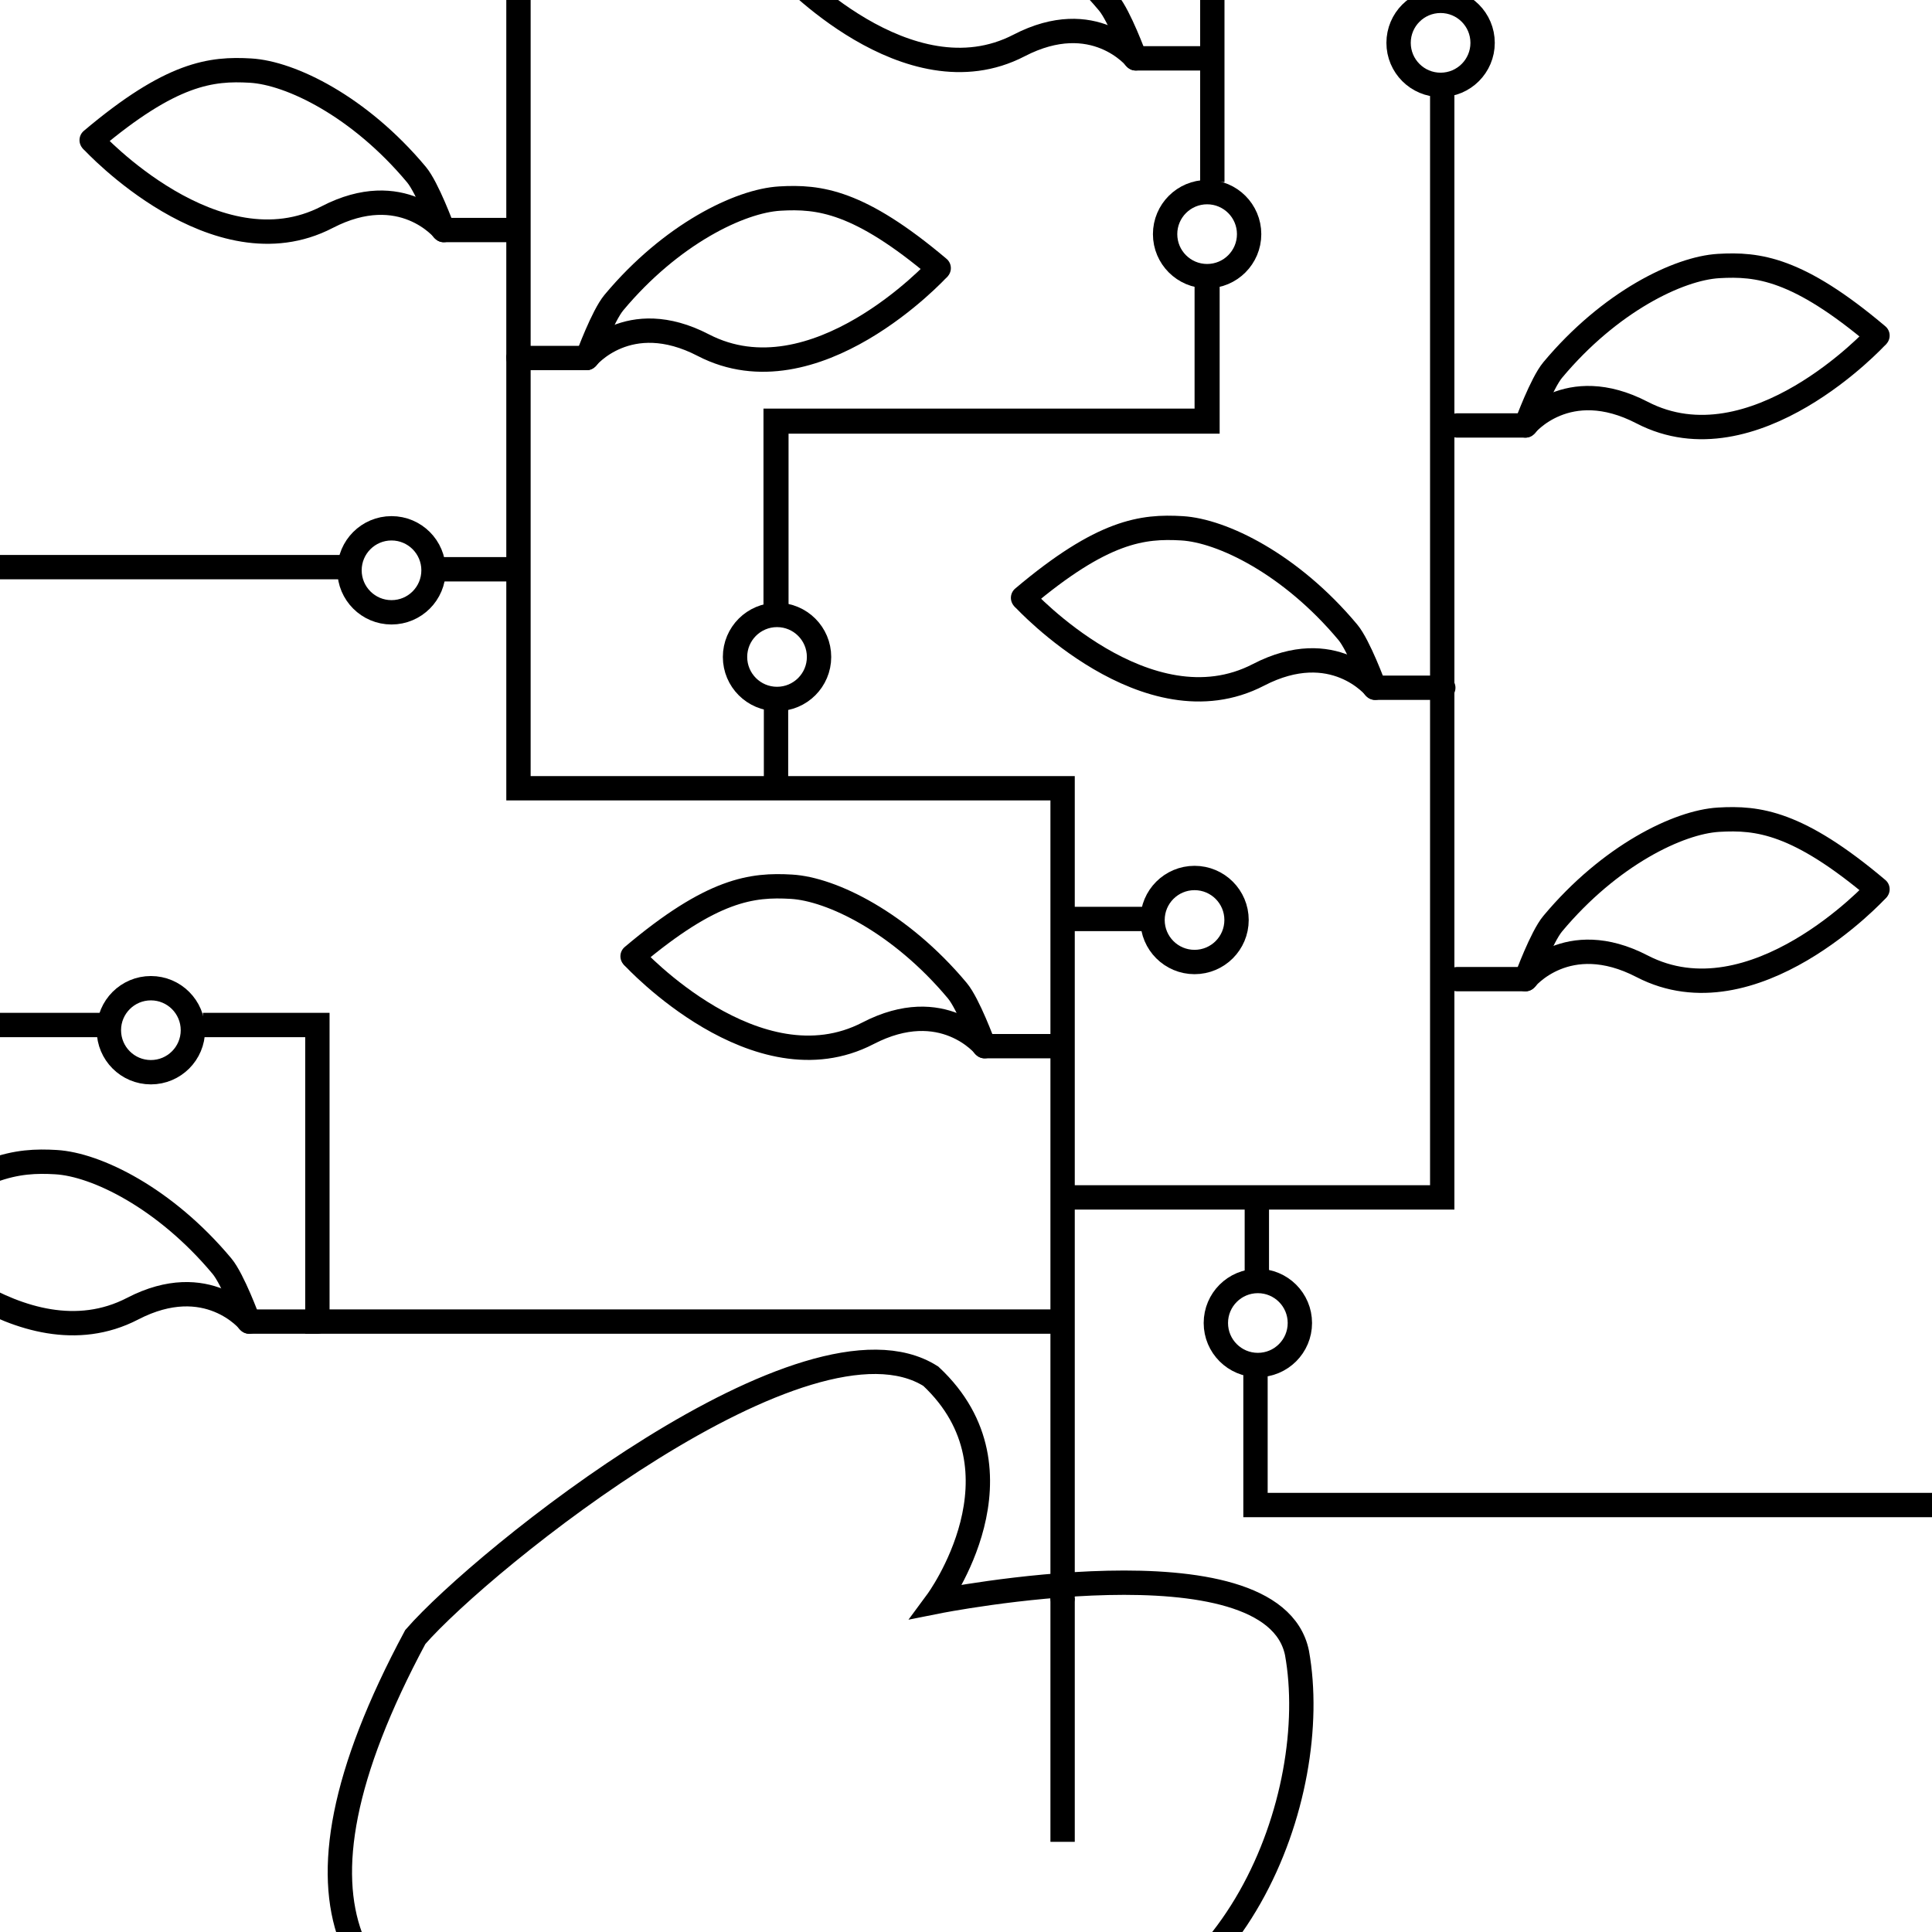
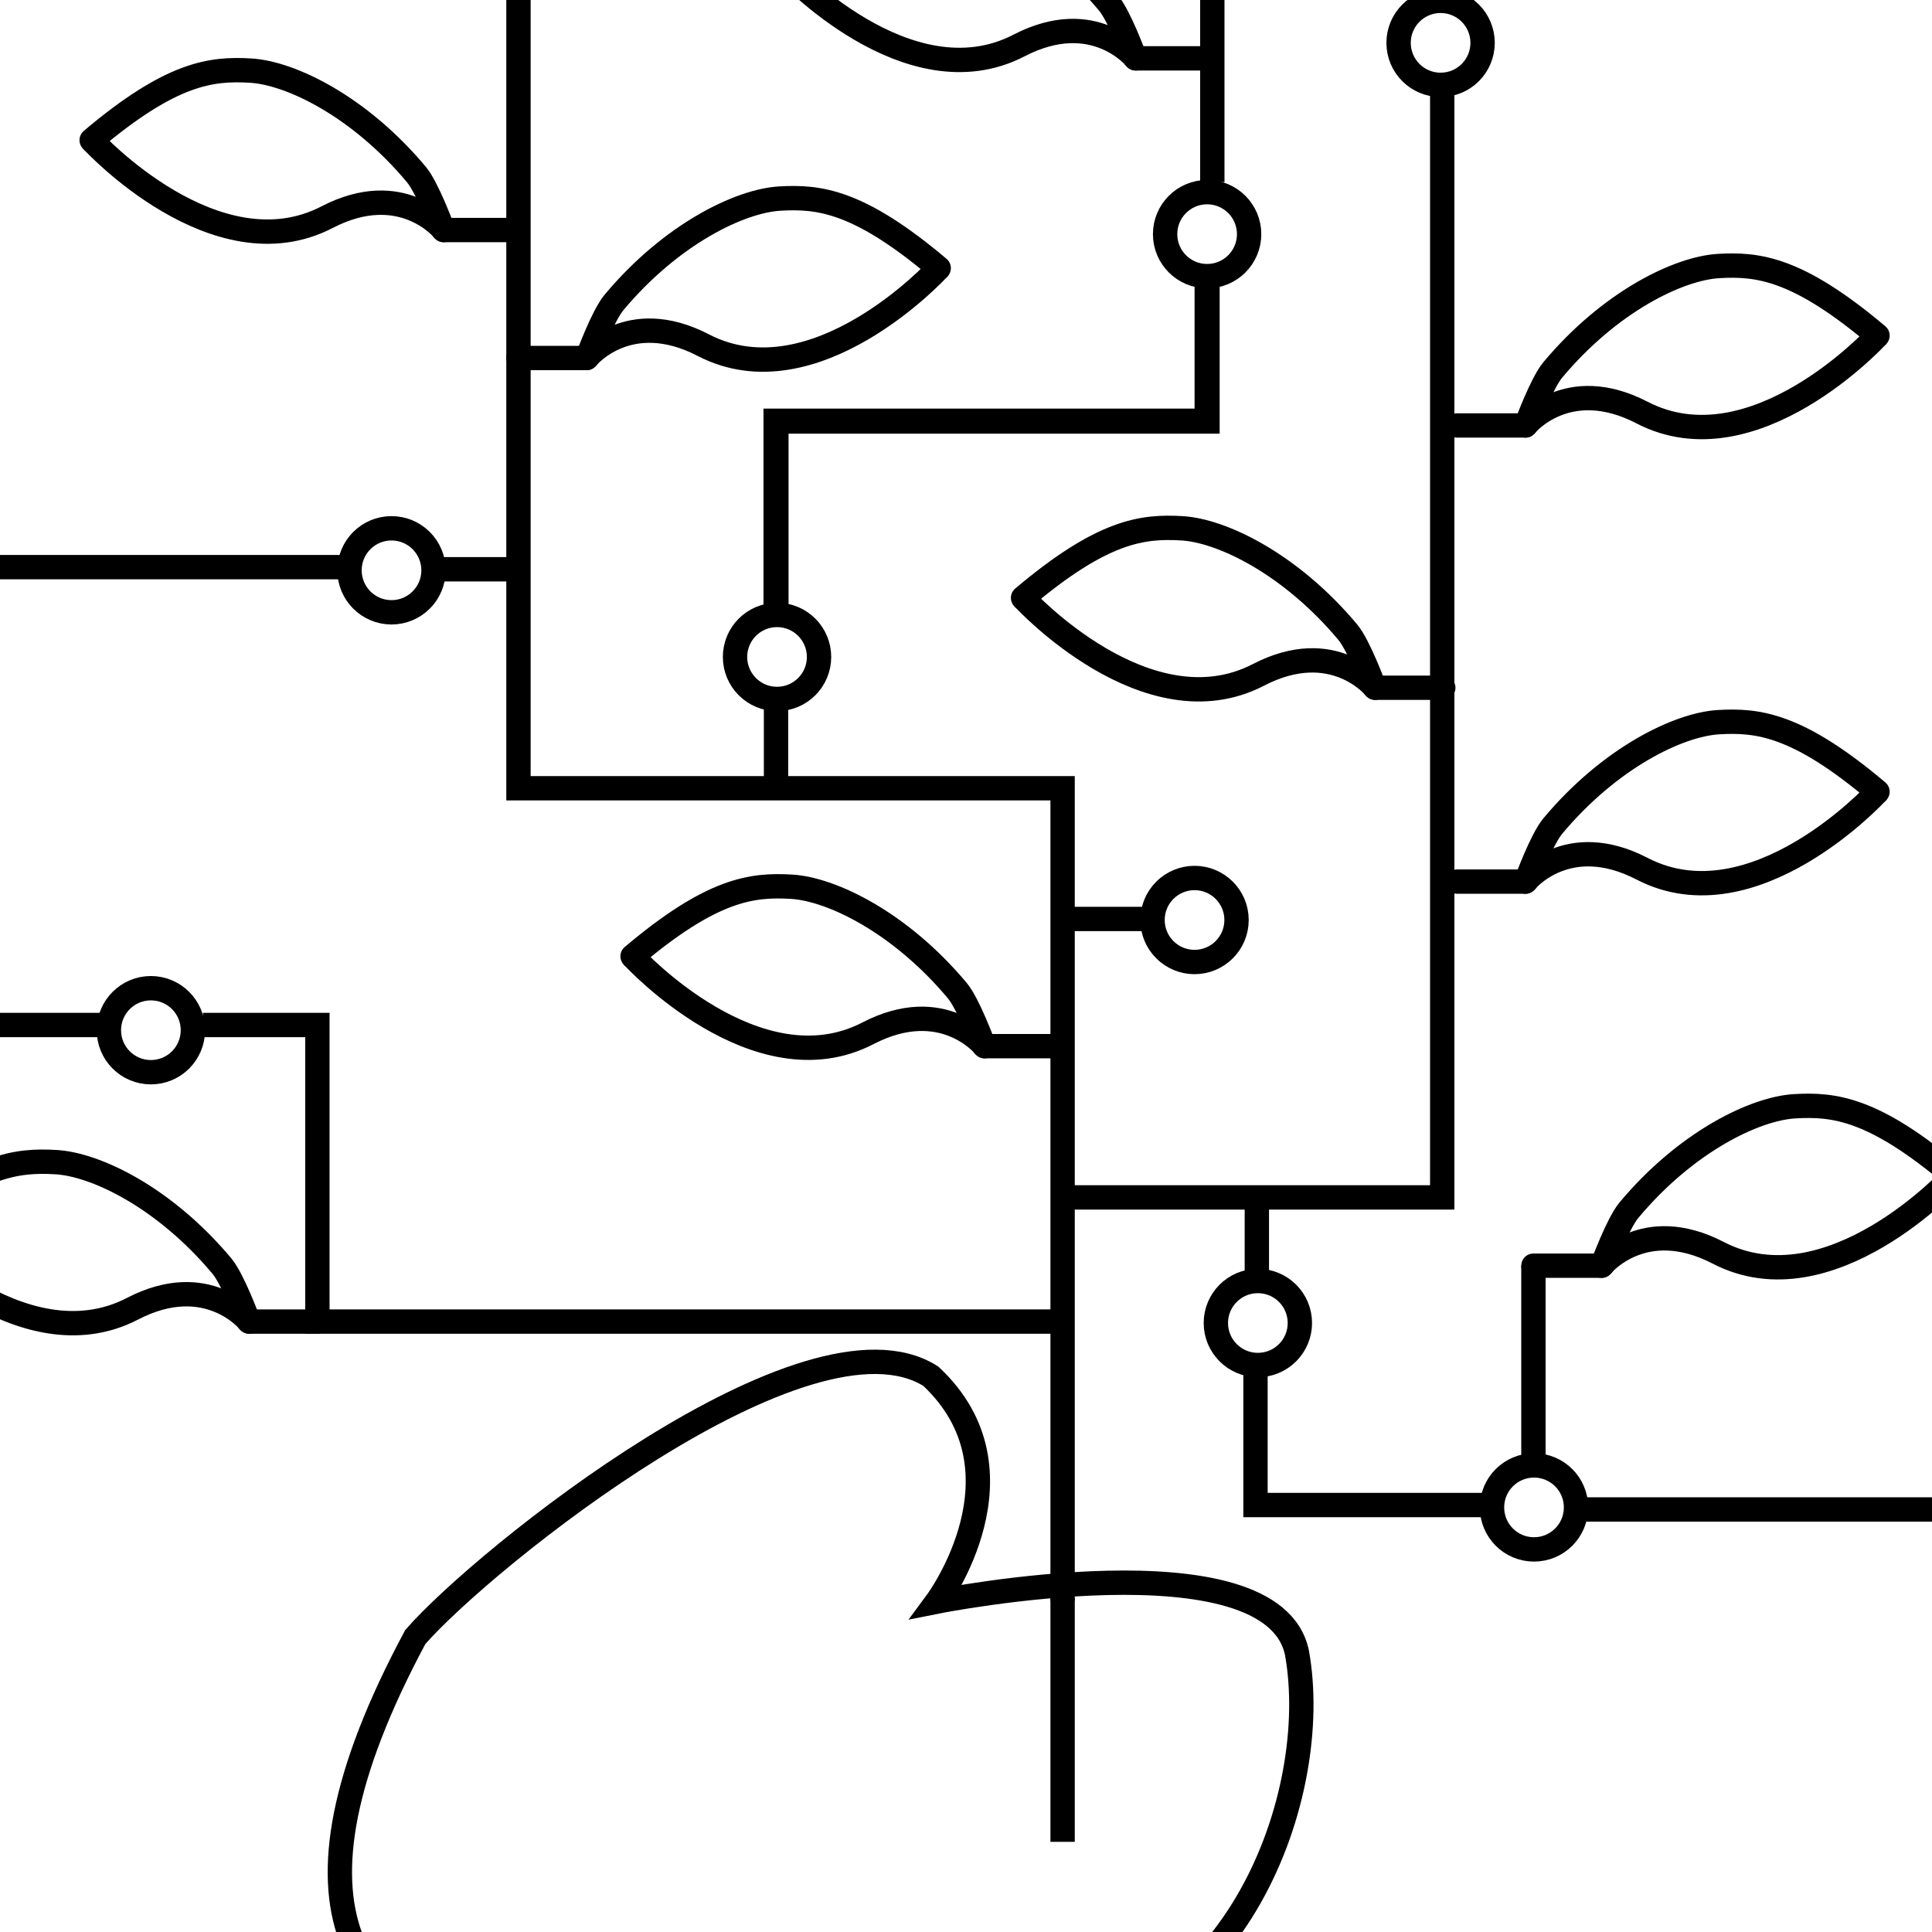
- <svg xmlns="http://www.w3.org/2000/svg" id="svg8" version="1.1" viewBox="0 0 300 300" height="300px" width="300px">
+ <svg xmlns="http://www.w3.org/2000/svg" width="300px" height="300px" viewBox="0 0 300 300" version="1.1" id="svg8">
  <defs id="defs2" />
  <g id="layer1">
-     <path style="fill:none;stroke:#000000;stroke-width:3.78;stroke-linecap:round;stroke-linejoin:miter;stroke-miterlimit:4;stroke-dasharray:none;stroke-opacity:1" d="M 165,248.155 V 122.4 H 80.508 V 55.592" id="path841" />
-     <path style="fill:none;stroke:#000000;stroke-width:3.78;stroke-linecap:round;stroke-linejoin:miter;stroke-miterlimit:4;stroke-dasharray:none;stroke-opacity:1" d="m 166.31,185.932 h 57.638 V 14.983" id="path843" />
-     <g style="stroke-width:3.78;stroke-miterlimit:4;stroke-dasharray:none" id="g851" transform="translate(17.63005,-37.4147)">
-       <path style="fill:none;stroke:#000000;stroke-width:3.78;stroke-linecap:round;stroke-linejoin:miter;stroke-miterlimit:4;stroke-dasharray:none;stroke-opacity:1" d="M 273.905,89.522 C 261.515,79.06 255.336,78.367 249.234,78.722 c -6.203,0.36 -16.888,5.527 -25.758,16.144 -1.727,2.066 -4.064,8.439 -4.064,8.439" id="path19" />
-       <path style="fill:none;stroke:#000000;stroke-width:3.78;stroke-linecap:round;stroke-linejoin:miter;stroke-miterlimit:4;stroke-dasharray:none;stroke-opacity:1" d="m 219.237,103.48 c 0,0 6.467,-8.039 18.114,-2 17.289,8.964 36.38,-11.783 36.38,-11.783" id="path21" />
-       <path style="fill:none;stroke:#000000;stroke-width:3.78;stroke-linecap:round;stroke-linejoin:miter;stroke-miterlimit:4;stroke-dasharray:none;stroke-opacity:1" d="M 219.237,103.48 H 208.653" id="path846" />
+     <path id="path841" d="M 165,248.155 V 122.4 H 80.508 V 55.592" style="fill:none;stroke:#000000;stroke-width:3.78;stroke-linecap:round;stroke-linejoin:miter;stroke-miterlimit:4;stroke-dasharray:none;stroke-opacity:1" />
+     <path id="path843" d="m 166.31,185.932 h 57.638 V 14.983" style="fill:none;stroke:#000000;stroke-width:3.78;stroke-linecap:round;stroke-linejoin:miter;stroke-miterlimit:4;stroke-dasharray:none;stroke-opacity:1" />
+     <g transform="translate(17.63005,-37.4147)" id="g851" style="stroke-width:3.78;stroke-miterlimit:4;stroke-dasharray:none">
+       <path id="path19" d="M 273.905,89.522 C 261.515,79.06 255.336,78.367 249.234,78.722 c -6.203,0.36 -16.888,5.527 -25.758,16.144 -1.727,2.066 -4.064,8.439 -4.064,8.439" style="fill:none;stroke:#000000;stroke-width:3.78;stroke-linecap:round;stroke-linejoin:miter;stroke-miterlimit:4;stroke-dasharray:none;stroke-opacity:1" />
+       <path id="path21" d="m 219.237,103.48 c 0,0 6.467,-8.039 18.114,-2 17.289,8.964 36.38,-11.783 36.38,-11.783" style="fill:none;stroke:#000000;stroke-width:3.78;stroke-linecap:round;stroke-linejoin:miter;stroke-miterlimit:4;stroke-dasharray:none;stroke-opacity:1" />
+       <path id="path846" d="M 219.237,103.48 H 208.653" style="fill:none;stroke:#000000;stroke-width:3.78;stroke-linecap:round;stroke-linejoin:miter;stroke-miterlimit:4;stroke-dasharray:none;stroke-opacity:1" />
    </g>
-     <g style="stroke-width:3.78;stroke-miterlimit:4;stroke-dasharray:none" transform="translate(17.63005,48.56052)" id="g871">
-       <path id="path865" d="M 273.905,89.522 C 261.515,79.06 255.336,78.367 249.234,78.722 c -6.203,0.36 -16.888,5.527 -25.758,16.144 -1.727,2.066 -4.064,8.439 -4.064,8.439" style="fill:none;stroke:#000000;stroke-width:3.78;stroke-linecap:round;stroke-linejoin:miter;stroke-miterlimit:4;stroke-dasharray:none;stroke-opacity:1" />
-       <path id="path867" d="m 219.237,103.48 c 0,0 6.467,-8.039 18.114,-2 17.289,8.964 36.38,-11.783 36.38,-11.783" style="fill:none;stroke:#000000;stroke-width:3.78;stroke-linecap:round;stroke-linejoin:miter;stroke-miterlimit:4;stroke-dasharray:none;stroke-opacity:1" />
-       <path id="path869" d="M 219.237,103.48 H 208.653" style="fill:none;stroke:#000000;stroke-width:3.78;stroke-linecap:round;stroke-linejoin:miter;stroke-miterlimit:4;stroke-dasharray:none;stroke-opacity:1" />
+     <g id="g871" transform="translate(17.63005,33.4148)" style="stroke-width:3.78;stroke-miterlimit:4;stroke-dasharray:none">
+       <path style="fill:none;stroke:#000000;stroke-width:3.78;stroke-linecap:round;stroke-linejoin:miter;stroke-miterlimit:4;stroke-dasharray:none;stroke-opacity:1" d="M 273.905,89.522 C 261.515,79.06 255.336,78.367 249.234,78.722 c -6.203,0.36 -16.888,5.527 -25.758,16.144 -1.727,2.066 -4.064,8.439 -4.064,8.439" id="path865" />
+       <path style="fill:none;stroke:#000000;stroke-width:3.78;stroke-linecap:round;stroke-linejoin:miter;stroke-miterlimit:4;stroke-dasharray:none;stroke-opacity:1" d="m 219.237,103.48 c 0,0 6.467,-8.039 18.114,-2 17.289,8.964 36.38,-11.783 36.38,-11.783" id="path867" />
+       <path style="fill:none;stroke:#000000;stroke-width:3.78;stroke-linecap:round;stroke-linejoin:miter;stroke-miterlimit:4;stroke-dasharray:none;stroke-opacity:1" d="M 219.237,103.48 H 208.653" id="path869" />
    </g>
-     <g style="stroke-width:3.78;stroke-miterlimit:4;stroke-dasharray:none" id="g879" transform="matrix(-1,0,0,1,432.7661,3.310405)">
-       <path style="fill:none;stroke:#000000;stroke-width:3.78;stroke-linecap:round;stroke-linejoin:miter;stroke-miterlimit:4;stroke-dasharray:none;stroke-opacity:1" d="M 273.905,89.522 C 261.515,79.06 255.336,78.367 249.234,78.722 c -6.203,0.36 -16.888,5.527 -25.758,16.144 -1.727,2.066 -4.064,8.439 -4.064,8.439" id="path873" />
-       <path style="fill:none;stroke:#000000;stroke-width:3.78;stroke-linecap:round;stroke-linejoin:miter;stroke-miterlimit:4;stroke-dasharray:none;stroke-opacity:1" d="m 219.237,103.48 c 0,0 6.467,-8.039 18.114,-2 17.289,8.964 36.38,-11.783 36.38,-11.783" id="path875" />
-       <path style="fill:none;stroke:#000000;stroke-width:3.78;stroke-linecap:round;stroke-linejoin:miter;stroke-miterlimit:4;stroke-dasharray:none;stroke-opacity:1" d="M 219.237,103.48 H 208.653" id="path877" />
+     <g transform="matrix(-1,0,0,1,432.7661,3.310405)" id="g879" style="stroke-width:3.78;stroke-miterlimit:4;stroke-dasharray:none">
+       <path id="path873" d="M 273.905,89.522 C 261.515,79.06 255.336,78.367 249.234,78.722 c -6.203,0.36 -16.888,5.527 -25.758,16.144 -1.727,2.066 -4.064,8.439 -4.064,8.439" style="fill:none;stroke:#000000;stroke-width:3.78;stroke-linecap:round;stroke-linejoin:miter;stroke-miterlimit:4;stroke-dasharray:none;stroke-opacity:1" />
+       <path id="path875" d="m 219.237,103.48 c 0,0 6.467,-8.039 18.114,-2 17.289,8.964 36.38,-11.783 36.38,-11.783" style="fill:none;stroke:#000000;stroke-width:3.78;stroke-linecap:round;stroke-linejoin:miter;stroke-miterlimit:4;stroke-dasharray:none;stroke-opacity:1" />
+       <path id="path877" d="M 219.237,103.48 H 208.653" style="fill:none;stroke:#000000;stroke-width:3.78;stroke-linecap:round;stroke-linejoin:miter;stroke-miterlimit:4;stroke-dasharray:none;stroke-opacity:1" />
    </g>
-     <ellipse ry="6.523" rx="6.523" cy="6.654" cx="223.695" id="path883" style="fill:none;stroke:#000000;stroke-width:3.78;stroke-linecap:round;stroke-miterlimit:4;stroke-dasharray:none;stroke-opacity:1" />
-     <path style="fill:none;stroke:#000000;stroke-width:3.78;stroke-linecap:round;stroke-linejoin:miter;stroke-miterlimit:4;stroke-dasharray:none;stroke-opacity:1" d="M 145.76,41.635 C 133.369,31.172 127.19,30.48 121.088,30.834 c -6.203,0.36 -16.888,5.527 -25.758,16.144 -1.727,2.066 -4.064,8.439 -4.064,8.439" id="path897" />
-     <path style="fill:none;stroke:#000000;stroke-width:3.78;stroke-linecap:round;stroke-linejoin:miter;stroke-miterlimit:4;stroke-dasharray:none;stroke-opacity:1" d="m 91.091,55.592 c 0,0 6.467,-8.039 18.114,-2 17.289,8.964 36.38,-11.783 36.38,-11.783" id="path899" />
-     <path style="fill:none;stroke:#000000;stroke-width:3.78;stroke-linecap:round;stroke-linejoin:miter;stroke-miterlimit:4;stroke-dasharray:none;stroke-opacity:1" d="M 91.091,55.592 H 80.508" id="path901" />
-     <g style="stroke-width:3.78;stroke-miterlimit:4;stroke-dasharray:none" transform="matrix(-1,0,0,1,372.1309,58.96805)" id="g923">
-       <path id="path917" d="M 273.905,89.522 C 261.515,79.06 255.336,78.367 249.234,78.722 c -6.203,0.36 -16.888,5.527 -25.758,16.144 -1.727,2.066 -4.064,8.439 -4.064,8.439" style="fill:none;stroke:#000000;stroke-width:3.78;stroke-linecap:round;stroke-linejoin:miter;stroke-miterlimit:4;stroke-dasharray:none;stroke-opacity:1" />
-       <path id="path919" d="m 219.237,103.48 c 0,0 6.467,-8.039 18.114,-2 17.289,8.964 36.38,-11.783 36.38,-11.783" style="fill:none;stroke:#000000;stroke-width:3.78;stroke-linecap:round;stroke-linejoin:miter;stroke-miterlimit:4;stroke-dasharray:none;stroke-opacity:1" />
-       <path id="path921" d="M 219.237,103.48 H 208.653" style="fill:none;stroke:#000000;stroke-width:3.78;stroke-linecap:round;stroke-linejoin:miter;stroke-miterlimit:4;stroke-dasharray:none;stroke-opacity:1" />
+     <ellipse style="fill:none;stroke:#000000;stroke-width:3.78;stroke-linecap:round;stroke-miterlimit:4;stroke-dasharray:none;stroke-opacity:1" id="path883" cx="223.695" cy="6.654" rx="6.523" ry="6.523" />
+     <path id="path897" d="M 145.76,41.635 C 133.369,31.172 127.19,30.48 121.088,30.834 c -6.203,0.36 -16.888,5.527 -25.758,16.144 -1.727,2.066 -4.064,8.439 -4.064,8.439" style="fill:none;stroke:#000000;stroke-width:3.78;stroke-linecap:round;stroke-linejoin:miter;stroke-miterlimit:4;stroke-dasharray:none;stroke-opacity:1" />
+     <path id="path899" d="m 91.091,55.592 c 0,0 6.467,-8.039 18.114,-2 17.289,8.964 36.38,-11.783 36.38,-11.783" style="fill:none;stroke:#000000;stroke-width:3.78;stroke-linecap:round;stroke-linejoin:miter;stroke-miterlimit:4;stroke-dasharray:none;stroke-opacity:1" />
+     <path id="path901" d="M 91.091,55.592 H 80.508" style="fill:none;stroke:#000000;stroke-width:3.78;stroke-linecap:round;stroke-linejoin:miter;stroke-miterlimit:4;stroke-dasharray:none;stroke-opacity:1" />
+     <g id="g923" transform="matrix(-1,0,0,1,372.1309,58.96805)" style="stroke-width:3.78;stroke-miterlimit:4;stroke-dasharray:none">
+       <path style="fill:none;stroke:#000000;stroke-width:3.78;stroke-linecap:round;stroke-linejoin:miter;stroke-miterlimit:4;stroke-dasharray:none;stroke-opacity:1" d="M 273.905,89.522 C 261.515,79.06 255.336,78.367 249.234,78.722 c -6.203,0.36 -16.888,5.527 -25.758,16.144 -1.727,2.066 -4.064,8.439 -4.064,8.439" id="path917" />
+       <path style="fill:none;stroke:#000000;stroke-width:3.78;stroke-linecap:round;stroke-linejoin:miter;stroke-miterlimit:4;stroke-dasharray:none;stroke-opacity:1" d="m 219.237,103.48 c 0,0 6.467,-8.039 18.114,-2 17.289,8.964 36.38,-11.783 36.38,-11.783" id="path919" />
+       <path style="fill:none;stroke:#000000;stroke-width:3.78;stroke-linecap:round;stroke-linejoin:miter;stroke-miterlimit:4;stroke-dasharray:none;stroke-opacity:1" d="M 219.237,103.48 H 208.653" id="path921" />
    </g>
-     <path id="path939" d="M 79.326,88.398 H 68.743" style="fill:none;stroke:#000000;stroke-width:3.78;stroke-linecap:round;stroke-linejoin:miter;stroke-miterlimit:4;stroke-dasharray:none;stroke-opacity:1" />
-     <ellipse style="fill:none;stroke:#000000;stroke-width:3.78;stroke-linecap:round;stroke-miterlimit:4;stroke-dasharray:none;stroke-opacity:1" id="ellipse950" cx="60.794" cy="88.557" rx="6.523" ry="6.523" />
-     <path id="path976" d="m 166.955,142.698 h 10.583" style="fill:none;stroke:#000000;stroke-width:3.78;stroke-linecap:round;stroke-linejoin:miter;stroke-miterlimit:4;stroke-dasharray:none;stroke-opacity:1" />
-     <ellipse transform="scale(-1,1)" style="fill:none;stroke:#000000;stroke-width:3.78;stroke-linecap:round;stroke-miterlimit:4;stroke-dasharray:none;stroke-opacity:1" id="ellipse978" cx="-185.487" cy="142.857" rx="6.523" ry="6.523" />
-     <g style="stroke-width:3.78;stroke-miterlimit:4;stroke-dasharray:none" transform="rotate(-90,101.7331,107.4995)" id="g996">
-       <path id="path990" d="m 88.69,126.266 h 10.583" style="fill:none;stroke:#000000;stroke-width:3.78;stroke-linecap:round;stroke-linejoin:miter;stroke-miterlimit:4;stroke-dasharray:none;stroke-opacity:1" />
-       <ellipse transform="scale(-1,1)" style="fill:none;stroke:#000000;stroke-width:3.78;stroke-linecap:round;stroke-miterlimit:4;stroke-dasharray:none;stroke-opacity:1" id="ellipse992" cx="-107.222" cy="126.424" rx="6.523" ry="6.523" />
+     <path style="fill:none;stroke:#000000;stroke-width:3.78;stroke-linecap:round;stroke-linejoin:miter;stroke-miterlimit:4;stroke-dasharray:none;stroke-opacity:1" d="M 79.326,88.398 H 68.743" id="path939" />
+     <ellipse ry="6.523" rx="6.523" cy="88.557" cx="60.794" id="ellipse950" style="fill:none;stroke:#000000;stroke-width:3.78;stroke-linecap:round;stroke-miterlimit:4;stroke-dasharray:none;stroke-opacity:1" />
+     <path style="fill:none;stroke:#000000;stroke-width:3.78;stroke-linecap:round;stroke-linejoin:miter;stroke-miterlimit:4;stroke-dasharray:none;stroke-opacity:1" d="m 166.955,142.698 h 10.583" id="path976" />
+     <ellipse ry="6.523" rx="6.523" cy="142.857" cx="-185.487" id="ellipse978" style="fill:none;stroke:#000000;stroke-width:3.78;stroke-linecap:round;stroke-miterlimit:4;stroke-dasharray:none;stroke-opacity:1" transform="scale(-1,1)" />
+     <g id="g996" transform="rotate(-90,101.7331,107.4995)" style="stroke-width:3.78;stroke-miterlimit:4;stroke-dasharray:none">
+       <path style="fill:none;stroke:#000000;stroke-width:3.78;stroke-linecap:round;stroke-linejoin:miter;stroke-miterlimit:4;stroke-dasharray:none;stroke-opacity:1" d="m 88.69,126.266 h 10.583" id="path990" />
+       <ellipse ry="6.523" rx="6.523" cy="126.424" cx="-107.222" id="ellipse992" style="fill:none;stroke:#000000;stroke-width:3.78;stroke-linecap:round;stroke-miterlimit:4;stroke-dasharray:none;stroke-opacity:1" transform="scale(-1,1)" />
    </g>
-     <g style="stroke-width:3.78;stroke-miterlimit:4;stroke-dasharray:none" id="g1013" transform="matrix(0,1,1,0,68.89627,98.21396)">
-       <path style="fill:none;stroke:#000000;stroke-width:3.78;stroke-linecap:round;stroke-linejoin:miter;stroke-miterlimit:4;stroke-dasharray:none;stroke-opacity:1" d="m 88.69,126.266 h 10.583" id="path1009" />
-       <ellipse ry="6.523" rx="6.523" cy="126.424" cx="-107.222" id="ellipse1011" style="fill:none;stroke:#000000;stroke-width:3.78;stroke-linecap:round;stroke-miterlimit:4;stroke-dasharray:none;stroke-opacity:1" transform="scale(-1,1)" />
+     <g transform="matrix(0,1,1,0,68.89627,98.21396)" id="g1013" style="stroke-width:3.78;stroke-miterlimit:4;stroke-dasharray:none">
+       <path id="path1009" d="m 88.69,126.266 h 10.583" style="fill:none;stroke:#000000;stroke-width:3.78;stroke-linecap:round;stroke-linejoin:miter;stroke-miterlimit:4;stroke-dasharray:none;stroke-opacity:1" />
+       <ellipse transform="scale(-1,1)" style="fill:none;stroke:#000000;stroke-width:3.78;stroke-linecap:round;stroke-miterlimit:4;stroke-dasharray:none;stroke-opacity:1" id="ellipse1011" cx="-107.222" cy="126.424" rx="6.523" ry="6.523" />
    </g>
-     <g id="g900" transform="matrix(3.263788,0,0,3.263788,-193.5958,-109.5918)" style="stroke-width:1.158;stroke-miterlimit:4;stroke-dasharray:none">
-       <path id="path894" d="m 103.894,109.776 c 0,0 4.568,-6.18 -0.292,-10.721 -5.854,-3.718 -21.309,8.71 -24.527,12.406 -14.164,26.398 17.37,20.158 29.128,19.368 9.909,-0.575 14.038,-11.848 12.819,-18.613 -1.161,-5.627 -17.128,-2.44 -17.128,-2.44 z" style="fill:none;stroke:#000000;stroke-width:1.158;stroke-linecap:butt;stroke-linejoin:miter;stroke-miterlimit:4;stroke-dasharray:none;stroke-opacity:1" />
+     <g style="stroke-width:1.158;stroke-miterlimit:4;stroke-dasharray:none" transform="matrix(3.263788,0,0,3.263788,-193.5958,-109.5918)" id="g900">
+       <path style="fill:none;stroke:#000000;stroke-width:1.158;stroke-linecap:butt;stroke-linejoin:miter;stroke-miterlimit:4;stroke-dasharray:none;stroke-opacity:1" d="m 103.894,109.776 c 0,0 4.568,-6.18 -0.292,-10.721 -5.854,-3.718 -21.309,8.71 -24.527,12.406 -14.164,26.398 17.37,20.158 29.128,19.368 9.909,-0.575 14.038,-11.848 12.819,-18.613 -1.161,-5.627 -17.128,-2.44 -17.128,-2.44 z" id="path894" />
    </g>
-     <path style="fill:none;stroke:#000000;stroke-width:3.78;stroke-linecap:butt;stroke-linejoin:miter;stroke-miterlimit:4;stroke-dasharray:none;stroke-opacity:1" d="m 165,248.155 v 37.844" id="path2063" />
-     <path id="path1478" d="m 194.952,212.621 v 21.079 h 134.091" style="fill:none;stroke:#000000;stroke-width:3.78;stroke-linecap:butt;stroke-linejoin:miter;stroke-miterlimit:4;stroke-dasharray:none;stroke-opacity:1" />
-     <path id="path1480" d="M 53.708,88.064 H -19.814" style="fill:none;stroke:#000000;stroke-width:3.78;stroke-linecap:butt;stroke-linejoin:miter;stroke-miterlimit:4;stroke-dasharray:none;stroke-opacity:1" />
-     <path id="path1482" d="m 80.508,55.592 v -67.711" style="fill:none;stroke:#000000;stroke-width:3.78;stroke-linecap:butt;stroke-linejoin:miter;stroke-opacity:1;stroke-miterlimit:4;stroke-dasharray:none" />
-     <g transform="matrix(-1,0,0,1,288.1393,-67.75901)" id="g879-3" style="stroke-width:3.78;stroke-miterlimit:4;stroke-dasharray:none">
-       <path id="path873-7" d="M 273.905,89.522 C 261.515,79.06 255.336,78.367 249.234,78.722 c -6.203,0.36 -16.888,5.527 -25.758,16.144 -1.727,2.066 -4.064,8.439 -4.064,8.439" style="fill:none;stroke:#000000;stroke-width:3.78;stroke-linecap:round;stroke-linejoin:miter;stroke-miterlimit:4;stroke-dasharray:none;stroke-opacity:1" />
-       <path id="path875-9" d="m 219.237,103.48 c 0,0 6.467,-8.039 18.114,-2 17.289,8.964 36.38,-11.783 36.38,-11.783" style="fill:none;stroke:#000000;stroke-width:3.78;stroke-linecap:round;stroke-linejoin:miter;stroke-miterlimit:4;stroke-dasharray:none;stroke-opacity:1" />
-       <path id="path877-0" d="M 219.237,103.48 H 208.653" style="fill:none;stroke:#000000;stroke-width:3.78;stroke-linecap:round;stroke-linejoin:miter;stroke-miterlimit:4;stroke-dasharray:none;stroke-opacity:1" />
+     <path id="path2063" d="m 165,248.155 v 37.844" style="fill:none;stroke:#000000;stroke-width:3.78;stroke-linecap:butt;stroke-linejoin:miter;stroke-miterlimit:4;stroke-dasharray:none;stroke-opacity:1" />
+     <path style="fill:none;stroke:#000000;stroke-width:3.78;stroke-linecap:butt;stroke-linejoin:miter;stroke-miterlimit:4;stroke-dasharray:none;stroke-opacity:1" d="m 194.952,212.621 v 21.079 l 38.397,0" id="path1478" />
+     <path style="fill:none;stroke:#000000;stroke-width:3.78;stroke-linecap:butt;stroke-linejoin:miter;stroke-miterlimit:4;stroke-dasharray:none;stroke-opacity:1" d="M 53.708,88.064 H -19.814" id="path1480" />
+     <path style="fill:none;stroke:#000000;stroke-width:3.78;stroke-linecap:butt;stroke-linejoin:miter;stroke-opacity:1;stroke-miterlimit:4;stroke-dasharray:none" d="m 80.508,55.592 v -67.711" id="path1482" />
+     <g style="stroke-width:3.78;stroke-miterlimit:4;stroke-dasharray:none" id="g879-3" transform="matrix(-1,0,0,1,288.1393,-67.75901)">
+       <path style="fill:none;stroke:#000000;stroke-width:3.78;stroke-linecap:round;stroke-linejoin:miter;stroke-miterlimit:4;stroke-dasharray:none;stroke-opacity:1" d="M 273.905,89.522 C 261.515,79.06 255.336,78.367 249.234,78.722 c -6.203,0.36 -16.888,5.527 -25.758,16.144 -1.727,2.066 -4.064,8.439 -4.064,8.439" id="path873-7" />
+       <path style="fill:none;stroke:#000000;stroke-width:3.78;stroke-linecap:round;stroke-linejoin:miter;stroke-miterlimit:4;stroke-dasharray:none;stroke-opacity:1" d="m 219.237,103.48 c 0,0 6.467,-8.039 18.114,-2 17.289,8.964 36.38,-11.783 36.38,-11.783" id="path875-9" />
+       <path style="fill:none;stroke:#000000;stroke-width:3.78;stroke-linecap:round;stroke-linejoin:miter;stroke-miterlimit:4;stroke-dasharray:none;stroke-opacity:1" d="M 219.237,103.48 H 208.653" id="path877-0" />
    </g>
-     <path id="path1510" d="M 163.202,205.214 H 49.284 V 159.162 H 31.509" style="fill:none;stroke:#000000;stroke-width:3.78;stroke-linecap:butt;stroke-linejoin:miter;stroke-opacity:1;stroke-miterlimit:4;stroke-dasharray:none" />
-     <ellipse ry="6.523" rx="6.523" cy="159.97" cx="23.43" id="ellipse950-6" style="fill:none;stroke:#000000;stroke-width:3.78;stroke-linecap:round;stroke-miterlimit:4;stroke-dasharray:none;stroke-opacity:1" />
-     <path id="path1527" d="M 15.735,159.162 H -15.774" style="fill:none;stroke:#000000;stroke-width:3.78;stroke-linecap:butt;stroke-linejoin:miter;stroke-opacity:1;stroke-miterlimit:4;stroke-dasharray:none" />
-     <g style="stroke-width:3.78;stroke-miterlimit:4;stroke-dasharray:none" id="g879-3-6" transform="matrix(-1,0,0,1,257.937,101.7347)">
-       <path style="fill:none;stroke:#000000;stroke-width:3.78;stroke-linecap:round;stroke-linejoin:miter;stroke-miterlimit:4;stroke-dasharray:none;stroke-opacity:1" d="M 273.905,89.522 C 261.515,79.06 255.336,78.367 249.234,78.722 c -6.203,0.36 -16.888,5.527 -25.758,16.144 -1.727,2.066 -4.064,8.439 -4.064,8.439" id="path873-7-2" />
-       <path style="fill:none;stroke:#000000;stroke-width:3.78;stroke-linecap:round;stroke-linejoin:miter;stroke-miterlimit:4;stroke-dasharray:none;stroke-opacity:1" d="m 219.237,103.48 c 0,0 6.467,-8.039 18.114,-2 17.289,8.964 36.38,-11.783 36.38,-11.783" id="path875-9-7" />
-       <path style="fill:none;stroke:#000000;stroke-width:3.78;stroke-linecap:round;stroke-linejoin:miter;stroke-miterlimit:4;stroke-dasharray:none;stroke-opacity:1" d="M 219.237,103.48 H 208.653" id="path877-0-0" />
+     <path style="fill:none;stroke:#000000;stroke-width:3.78;stroke-linecap:butt;stroke-linejoin:miter;stroke-opacity:1;stroke-miterlimit:4;stroke-dasharray:none" d="M 163.202,205.214 H 49.284 V 159.162 H 31.509" id="path1510" />
+     <ellipse style="fill:none;stroke:#000000;stroke-width:3.78;stroke-linecap:round;stroke-miterlimit:4;stroke-dasharray:none;stroke-opacity:1" id="ellipse950-6" cx="23.43" cy="159.97" rx="6.523" ry="6.523" />
+     <path style="fill:none;stroke:#000000;stroke-width:3.78;stroke-linecap:butt;stroke-linejoin:miter;stroke-opacity:1;stroke-miterlimit:4;stroke-dasharray:none" d="M 15.735,159.162 H -15.774" id="path1527" />
+     <g transform="matrix(-1,0,0,1,257.937,101.7347)" id="g879-3-6" style="stroke-width:3.78;stroke-miterlimit:4;stroke-dasharray:none">
+       <path id="path873-7-2" d="M 273.905,89.522 C 261.515,79.06 255.336,78.367 249.234,78.722 c -6.203,0.36 -16.888,5.527 -25.758,16.144 -1.727,2.066 -4.064,8.439 -4.064,8.439" style="fill:none;stroke:#000000;stroke-width:3.78;stroke-linecap:round;stroke-linejoin:miter;stroke-miterlimit:4;stroke-dasharray:none;stroke-opacity:1" />
+       <path id="path875-9-7" d="m 219.237,103.48 c 0,0 6.467,-8.039 18.114,-2 17.289,8.964 36.38,-11.783 36.38,-11.783" style="fill:none;stroke:#000000;stroke-width:3.78;stroke-linecap:round;stroke-linejoin:miter;stroke-miterlimit:4;stroke-dasharray:none;stroke-opacity:1" />
+       <path id="path877-0-0" d="M 219.237,103.48 H 208.653" style="fill:none;stroke:#000000;stroke-width:3.78;stroke-linecap:round;stroke-linejoin:miter;stroke-miterlimit:4;stroke-dasharray:none;stroke-opacity:1" />
    </g>
-     <path id="path1553" d="M 120.499,95.94 V 65.394 h 66.941 v -20.957" style="fill:none;stroke:#000000;stroke-width:3.893;stroke-linecap:butt;stroke-linejoin:miter;stroke-miterlimit:4;stroke-dasharray:none;stroke-opacity:1" />
-     <ellipse style="fill:none;stroke:#000000;stroke-width:3.78;stroke-linecap:round;stroke-miterlimit:4;stroke-dasharray:none;stroke-opacity:1" id="path883-9" cx="187.44" cy="36.357" rx="6.523" ry="6.523" />
-     <path id="path1570" d="M 188.248,28.278 V -8.079" style="fill:none;stroke:#000000;stroke-width:3.78;stroke-linecap:butt;stroke-linejoin:miter;stroke-opacity:1;stroke-miterlimit:4;stroke-dasharray:none" />
-     <g transform="matrix(-1,0,0,1,395.594,-94.4207)" id="g879-1" style="stroke-width:3.78;stroke-miterlimit:4;stroke-dasharray:none">
-       <path id="path873-72" d="M 273.905,89.522 C 261.515,79.06 255.336,78.367 249.234,78.722 c -6.203,0.36 -16.888,5.527 -25.758,16.144 -1.727,2.066 -4.064,8.439 -4.064,8.439" style="fill:none;stroke:#000000;stroke-width:3.78;stroke-linecap:round;stroke-linejoin:miter;stroke-miterlimit:4;stroke-dasharray:none;stroke-opacity:1" />
-       <path id="path875-3" d="m 219.237,103.48 c 0,0 6.467,-8.039 18.114,-2 17.289,8.964 36.38,-11.783 36.38,-11.783" style="fill:none;stroke:#000000;stroke-width:3.78;stroke-linecap:round;stroke-linejoin:miter;stroke-miterlimit:4;stroke-dasharray:none;stroke-opacity:1" />
-       <path id="path877-6" d="M 219.237,103.48 H 208.653" style="fill:none;stroke:#000000;stroke-width:3.78;stroke-linecap:round;stroke-linejoin:miter;stroke-miterlimit:4;stroke-dasharray:none;stroke-opacity:1" />
+     <path style="fill:none;stroke:#000000;stroke-width:3.893;stroke-linecap:butt;stroke-linejoin:miter;stroke-miterlimit:4;stroke-dasharray:none;stroke-opacity:1" d="M 120.499,95.94 V 65.394 h 66.941 v -20.957" id="path1553" />
+     <ellipse ry="6.523" rx="6.523" cy="36.357" cx="187.44" id="path883-9" style="fill:none;stroke:#000000;stroke-width:3.78;stroke-linecap:round;stroke-miterlimit:4;stroke-dasharray:none;stroke-opacity:1" />
+     <path style="fill:none;stroke:#000000;stroke-width:3.78;stroke-linecap:butt;stroke-linejoin:miter;stroke-opacity:1;stroke-miterlimit:4;stroke-dasharray:none" d="M 188.248,28.278 V -8.079" id="path1570" />
+     <g style="stroke-width:3.78;stroke-miterlimit:4;stroke-dasharray:none" id="g879-1" transform="matrix(-1,0,0,1,395.594,-94.4207)">
+       <path style="fill:none;stroke:#000000;stroke-width:3.78;stroke-linecap:round;stroke-linejoin:miter;stroke-miterlimit:4;stroke-dasharray:none;stroke-opacity:1" d="M 273.905,89.522 C 261.515,79.06 255.336,78.367 249.234,78.722 c -6.203,0.36 -16.888,5.527 -25.758,16.144 -1.727,2.066 -4.064,8.439 -4.064,8.439" id="path873-72" />
+       <path style="fill:none;stroke:#000000;stroke-width:3.78;stroke-linecap:round;stroke-linejoin:miter;stroke-miterlimit:4;stroke-dasharray:none;stroke-opacity:1" d="m 219.237,103.48 c 0,0 6.467,-8.039 18.114,-2 17.289,8.964 36.38,-11.783 36.38,-11.783" id="path875-3" />
+       <path style="fill:none;stroke:#000000;stroke-width:3.78;stroke-linecap:round;stroke-linejoin:miter;stroke-miterlimit:4;stroke-dasharray:none;stroke-opacity:1" d="M 219.237,103.48 H 208.653" id="path877-6" />
+     </g>
+     <ellipse transform="scale(-1,1)" style="fill:none;stroke:#000000;stroke-width:3.78;stroke-linecap:round;stroke-miterlimit:4;stroke-dasharray:none;stroke-opacity:1" id="ellipse978-9" cx="-238.201" cy="234.07" rx="6.523" ry="6.523" />
+     <path id="path1546" d="m 243.35,234.388 h 80.58" style="fill:none;stroke:#000000;stroke-width:3.78;stroke-linecap:butt;stroke-linejoin:miter;stroke-miterlimit:4;stroke-dasharray:none;stroke-opacity:1" />
+     <path id="path1548" d="M 238.11,226.827 V 196.535" style="fill:none;stroke:#000000;stroke-width:3.78;stroke-linecap:butt;stroke-linejoin:miter;stroke-miterlimit:4;stroke-dasharray:none;stroke-opacity:1" />
+     <g style="stroke-width:3.78;stroke-miterlimit:4;stroke-dasharray:none" id="g851-6" transform="translate(29.45696,93.05586)">
+       <path style="fill:none;stroke:#000000;stroke-width:3.78;stroke-linecap:round;stroke-linejoin:miter;stroke-miterlimit:4;stroke-dasharray:none;stroke-opacity:1" d="M 273.905,89.522 C 261.515,79.06 255.336,78.367 249.234,78.722 c -6.203,0.36 -16.888,5.527 -25.758,16.144 -1.727,2.066 -4.064,8.439 -4.064,8.439" id="path19-0" />
+       <path style="fill:none;stroke:#000000;stroke-width:3.78;stroke-linecap:round;stroke-linejoin:miter;stroke-miterlimit:4;stroke-dasharray:none;stroke-opacity:1" d="m 219.237,103.48 c 0,0 6.467,-8.039 18.114,-2 17.289,8.964 36.38,-11.783 36.38,-11.783" id="path21-0" />
+       <path style="fill:none;stroke:#000000;stroke-width:3.78;stroke-linecap:round;stroke-linejoin:miter;stroke-miterlimit:4;stroke-dasharray:none;stroke-opacity:1" d="M 219.237,103.48 H 208.653" id="path846-9" />
    </g>
  </g>
</svg>
